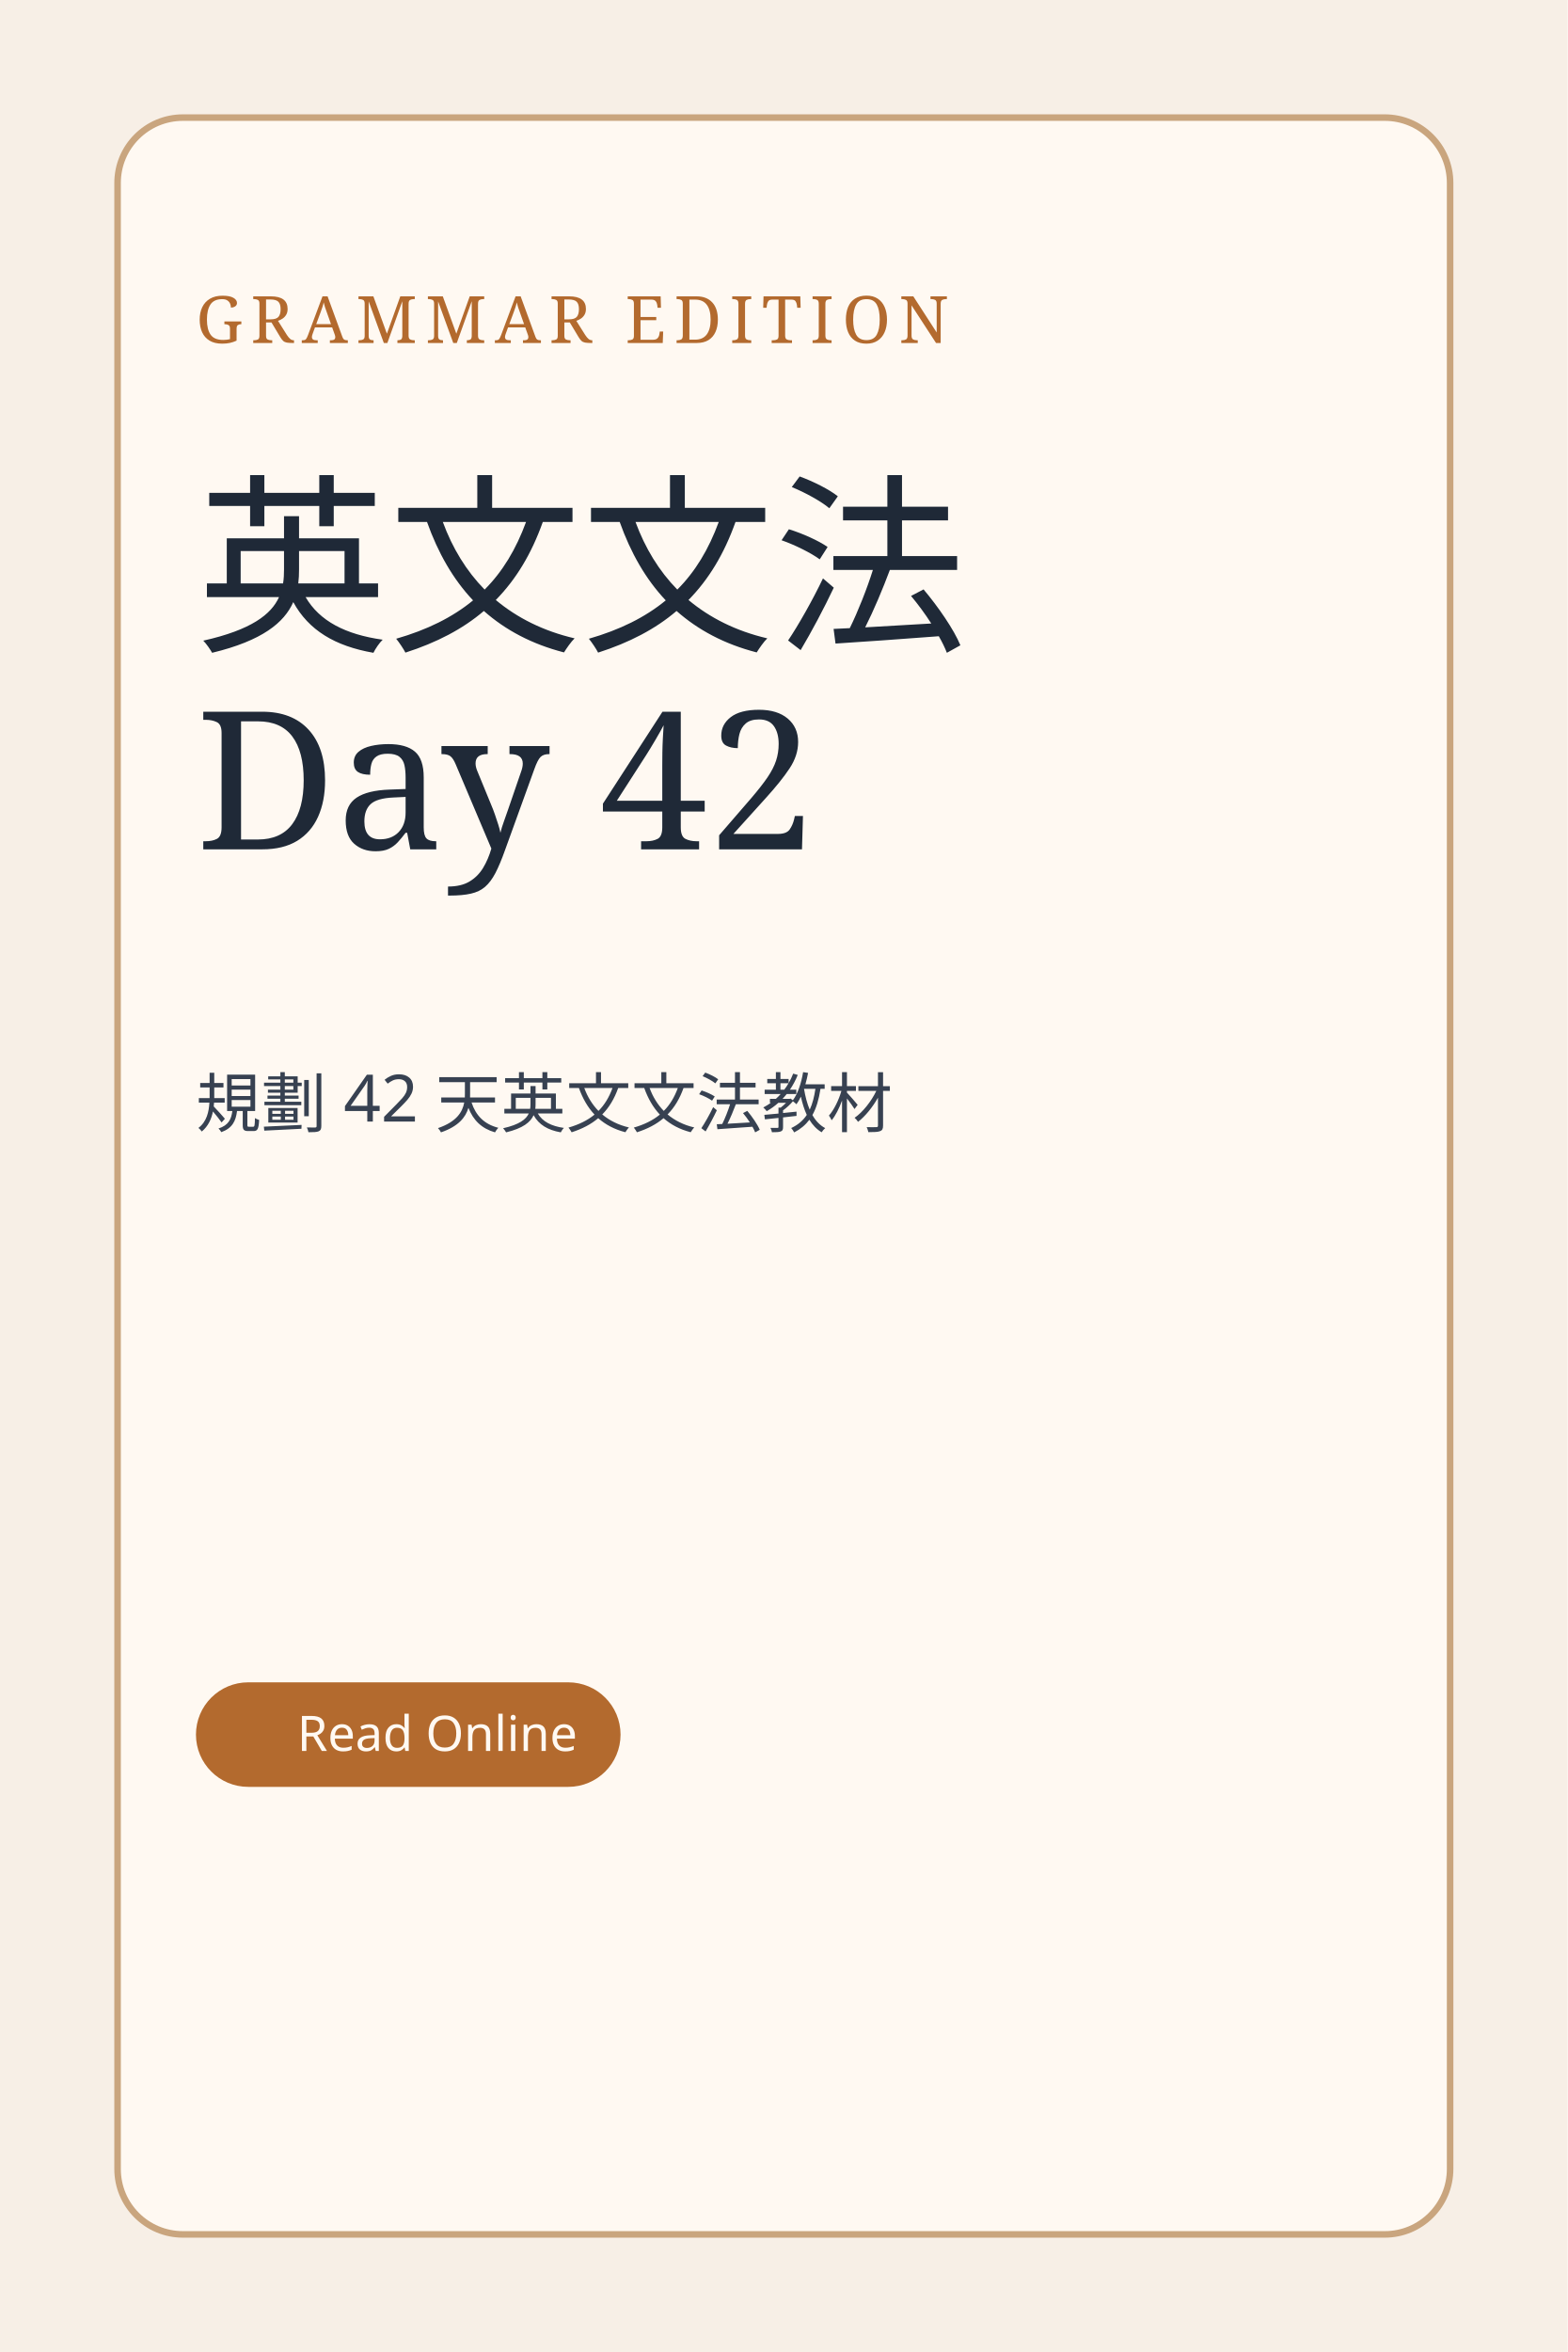
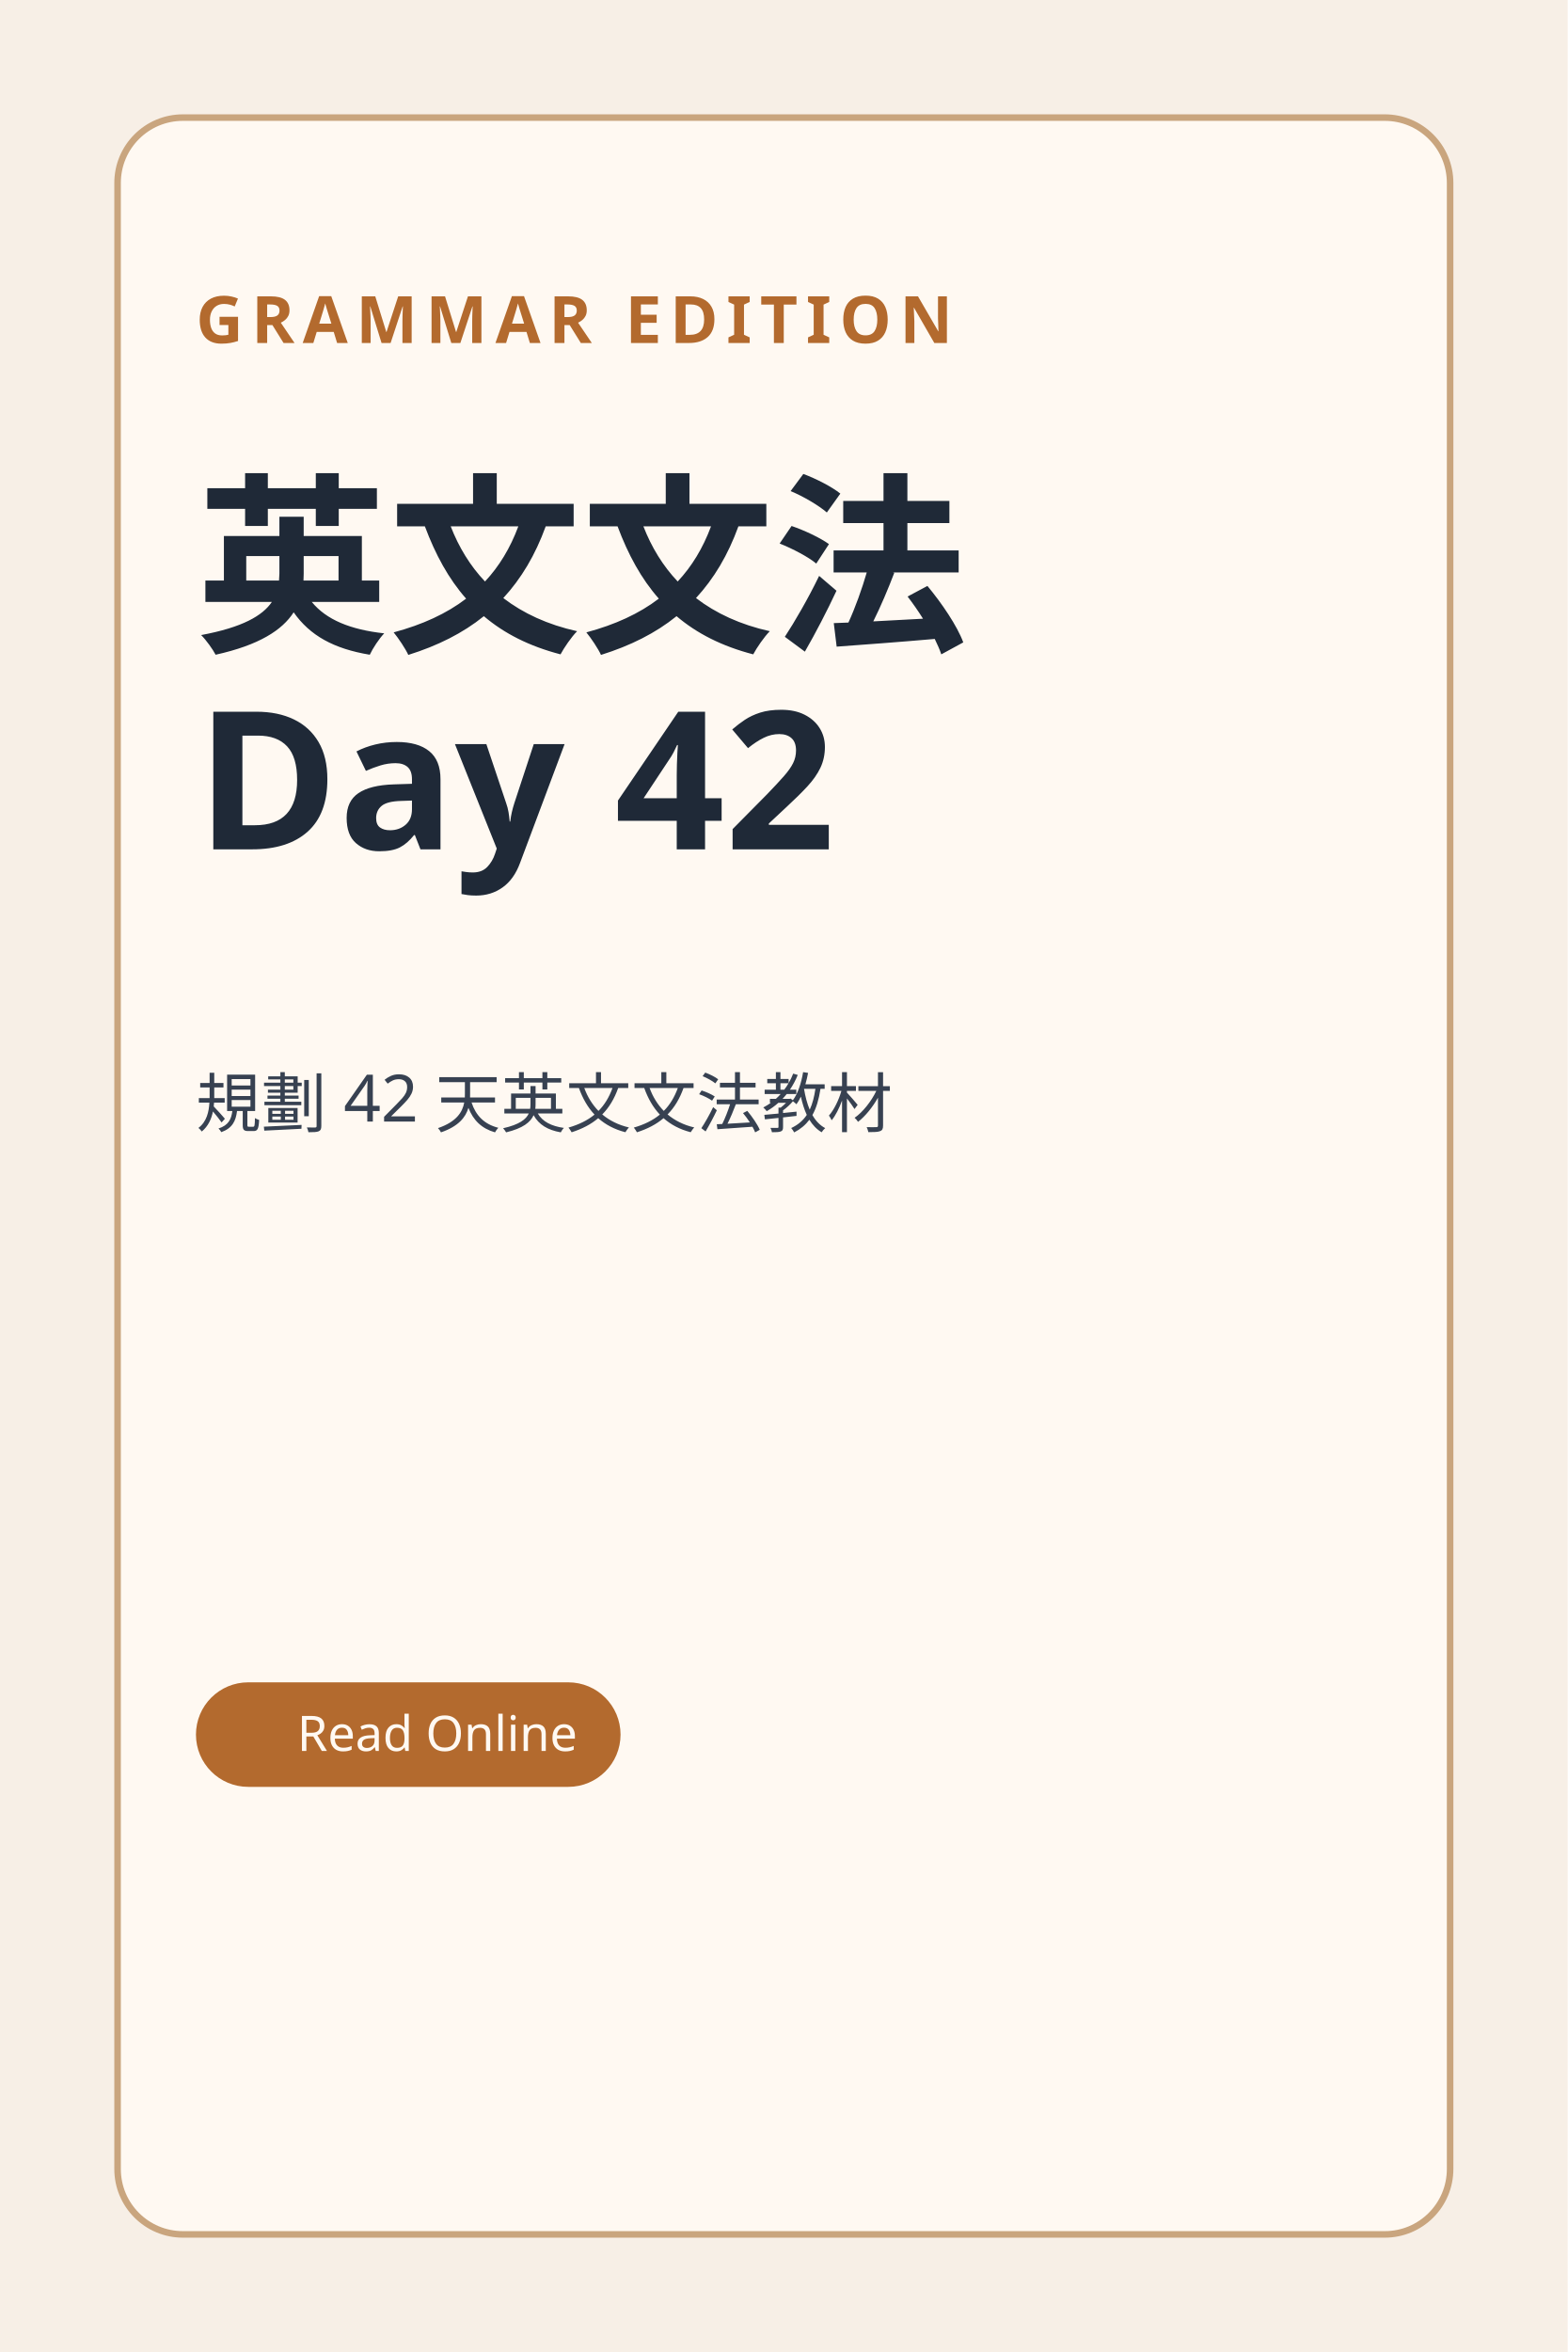
<svg xmlns="http://www.w3.org/2000/svg" width="960" height="1440" viewBox="0 0 960 1440" fill="none">
  <rect width="960" height="1440" fill="#F7EFE6" />
  <rect x="72" y="72" width="816" height="1296" rx="40" fill="#FFF9F2" stroke="#C9A57E" stroke-width="4" />
-   <text x="120" y="210" fill="#B36A2E" font-size="40" font-family="Georgia, serif" letter-spacing="5">GRAMMAR EDITION</text>
-   <text x="120" y="390" fill="#1F2937" font-size="118" font-family="Georgia, serif">英文文法</text>
-   <text x="120" y="520" fill="#1F2937" font-size="118" font-family="Georgia, serif">Day 42</text>
+   <text x="120" y="210" fill="#B36A2E" font-size="40" font-family="'Trebuchet MS', 'Segoe UI', sans-serif" font-weight="800" letter-spacing="5">GRAMMAR EDITION</text>
+   <text x="120" y="390" fill="#1F2937" font-size="118" font-family="'Trebuchet MS', 'Segoe UI', sans-serif" font-weight="800">英文文法</text>
+   <text x="120" y="520" fill="#1F2937" font-size="118" font-family="'Trebuchet MS', 'Segoe UI', sans-serif" font-weight="800">Day 42</text>
  <text x="120" y="690" fill="#374151" font-size="40" font-family="'Noto Sans TC', sans-serif">規劃 42 天英文文法教材</text>
  <rect x="120" y="1030" width="260" height="64" rx="32" fill="#B36A2E" />
  <text x="182" y="1072" fill="#FFF9F2" font-size="30" font-family="'Noto Sans TC', sans-serif">Read Online</text>
</svg>
